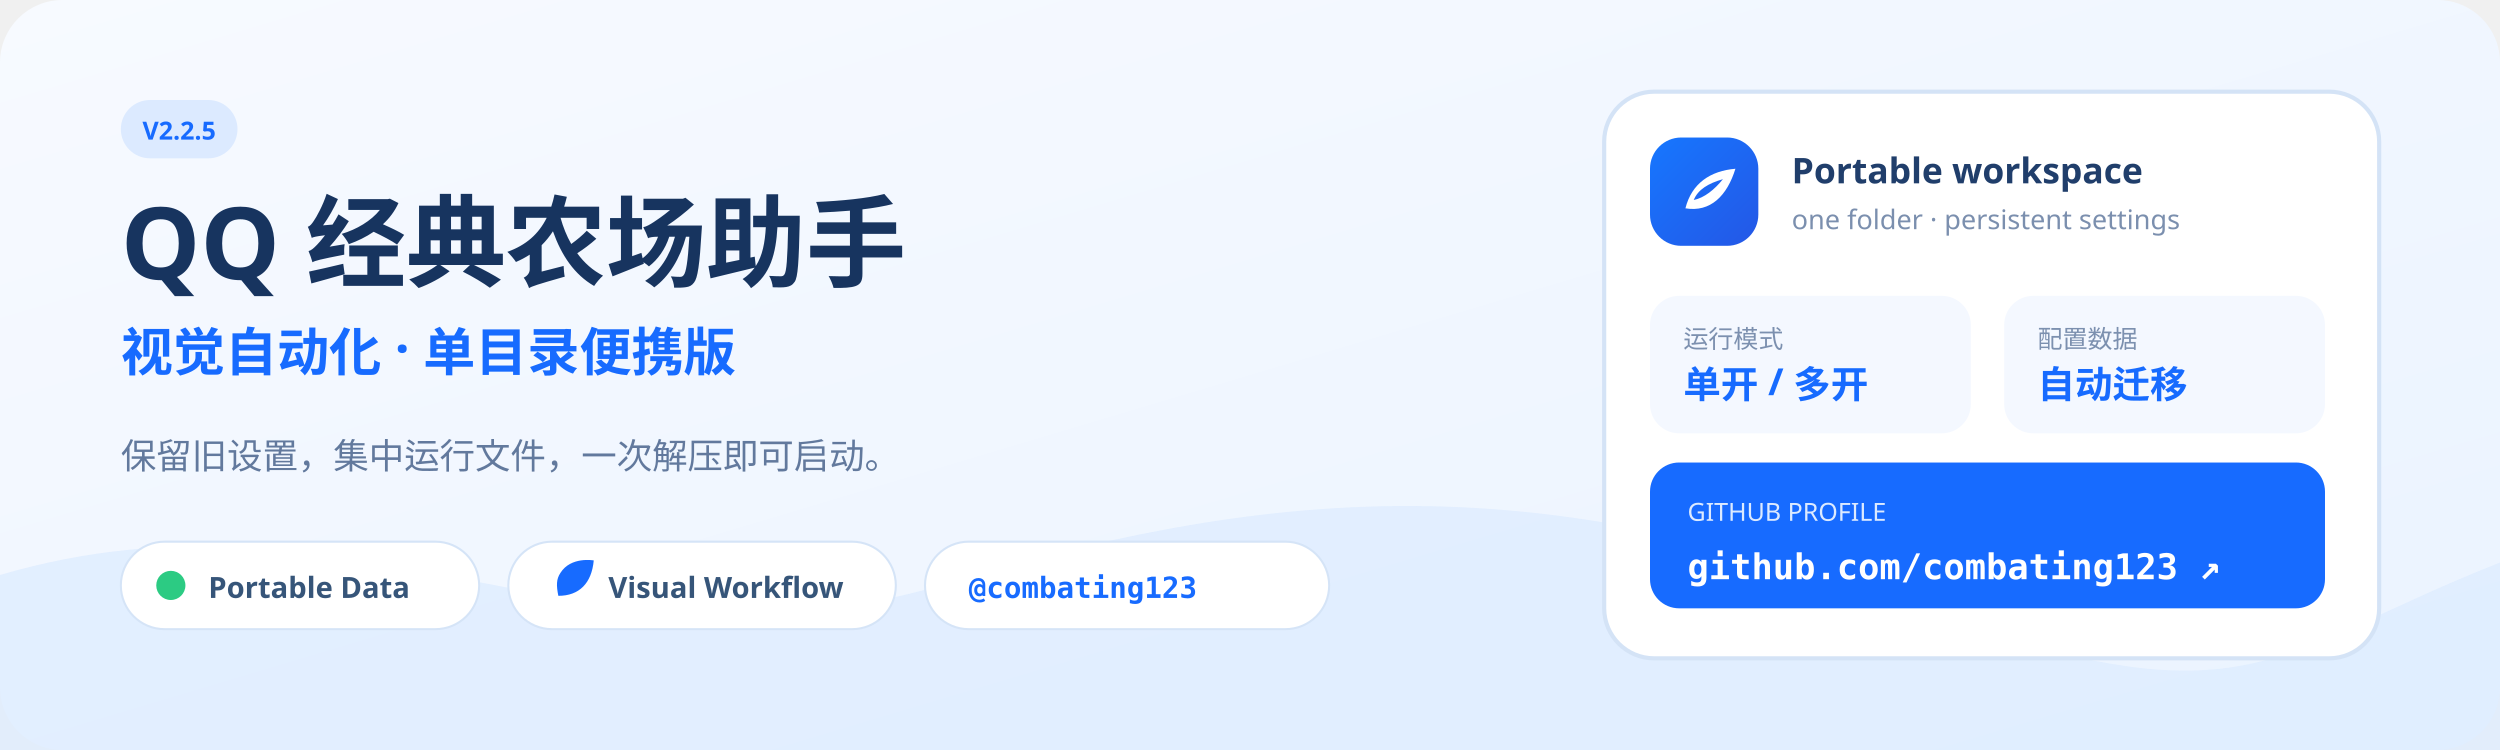
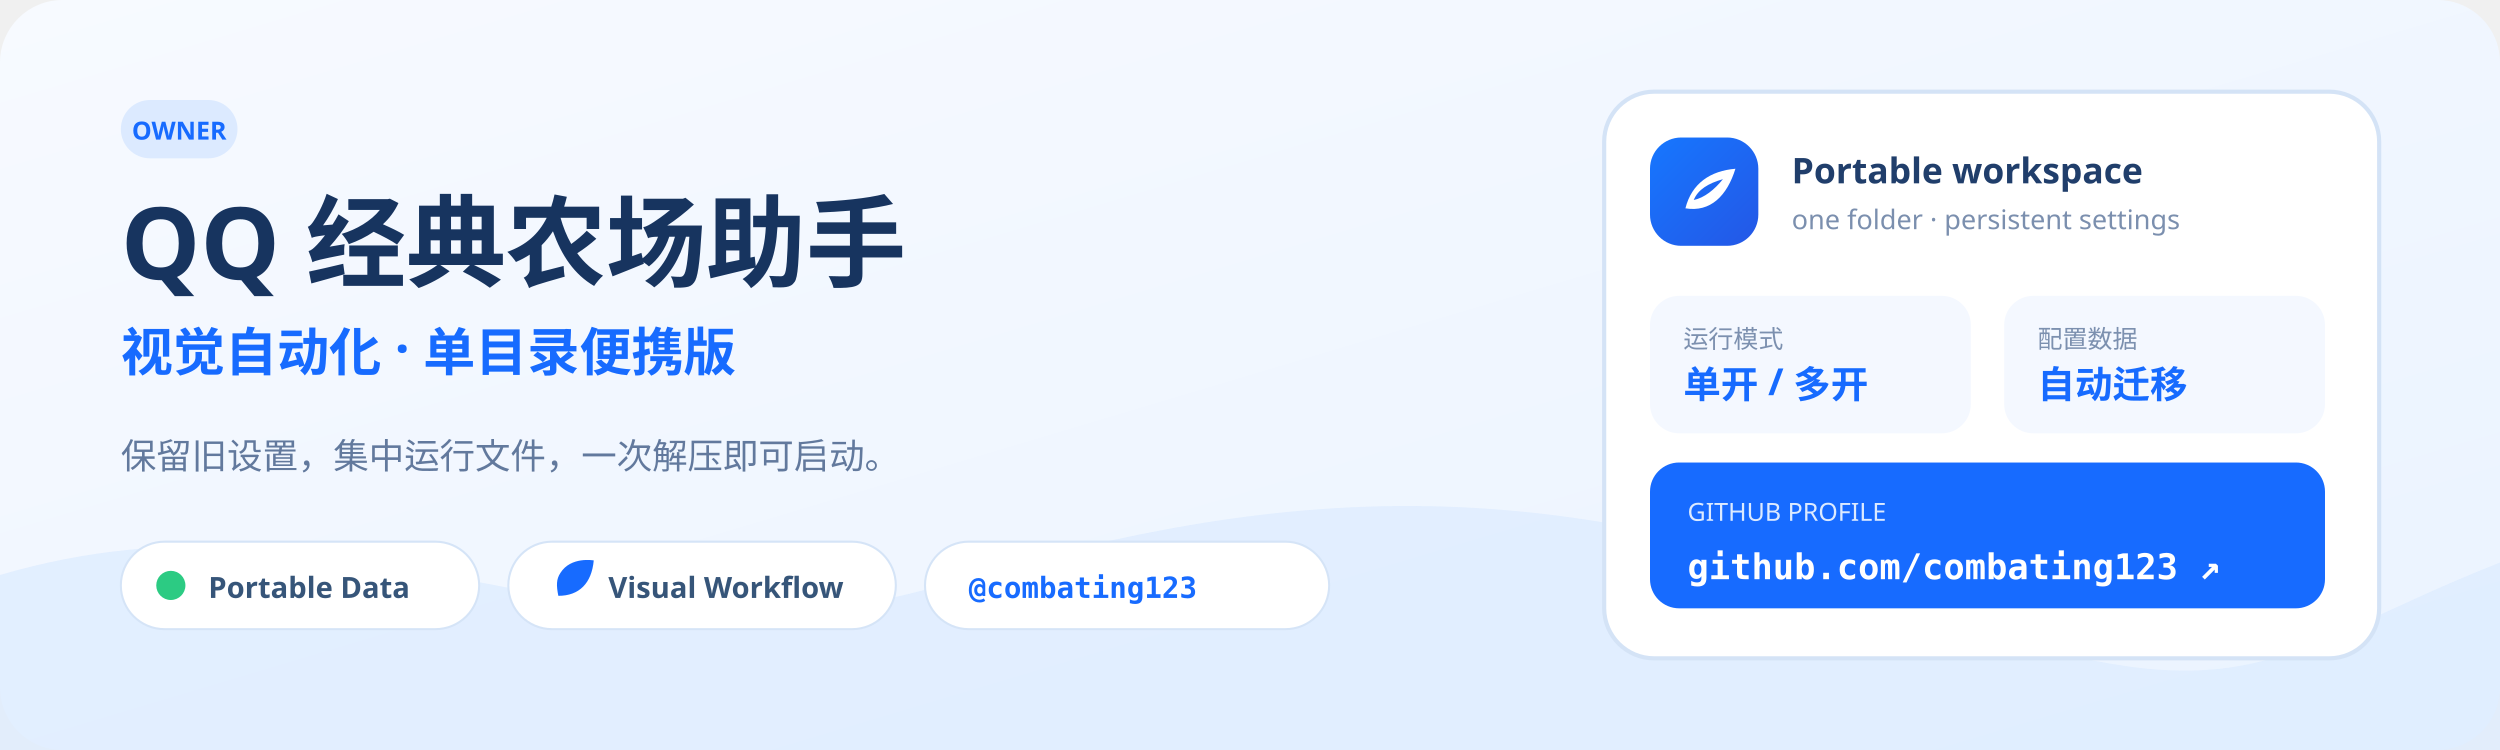
<svg xmlns="http://www.w3.org/2000/svg" width="1200" height="360" viewBox="0 0 1200 360" role="img" aria-labelledby="title desc">
  <defs>
    <linearGradient id="bg" x1="0" y1="0" x2="1" y2="1">
      <stop offset="0" stop-color="#F7FAFF" />
      <stop offset="1" stop-color="#EAF3FF" />
    </linearGradient>
    <linearGradient id="blue" x1="0" y1="0" x2="1" y2="1">
      <stop offset="0" stop-color="#1677FF" />
      <stop offset="1" stop-color="#2457E6" />
    </linearGradient>
  </defs>
  <rect width="1200" height="360" rx="30" fill="url(#bg)" />
  <path d="M0 276 C170 226 282 332 455 280 S748 230 914 290 S1086 315 1200 270 V360 H0Z" fill="#DCEBFF" opacity=".72" />
  <g transform="translate(58 48)">
    <rect width="56" height="28" rx="14" fill="#DCEAFF" />
-     <text x="28" y="19" text-anchor="middle" font-family="Segoe UI, PingFang SC, sans-serif" font-size="12" font-weight="700" fill="#176BFF">V2.2.5</text>
+     <text x="28" y="19" text-anchor="middle" font-family="Segoe UI, PingFang SC, sans-serif" font-size="12" font-weight="700" fill="#176BFF">OWNER</text>
    <text x="0" y="86" font-family="Segoe UI, PingFang SC, sans-serif" font-size="48" font-weight="800" fill="#17345F">QQ 经典农场助手</text>
    <text x="0" y="130" font-family="Segoe UI, PingFang SC, sans-serif" font-size="25" font-weight="650" fill="#176BFF">视觉自动化 · 单目录便携版</text>
    <text x="0" y="177" font-family="Segoe UI, PingFang SC, sans-serif" font-size="17" fill="#62799D">保留旧设置，集中运行文件，一次解压即可启动。</text>
    <g transform="translate(0 212)">
      <rect width="172" height="42" rx="21" fill="#FFFFFF" stroke="#D5E4F7" />
      <circle cx="24" cy="21" r="7" fill="#2CCB83" />
      <text x="42" y="27" font-family="Segoe UI, PingFang SC, sans-serif" font-size="14" font-weight="650" fill="#365579">Portable Data</text>
      <rect x="186" width="186" height="42" rx="21" fill="#FFFFFF" stroke="#D5E4F7" />
      <path d="M211 15c5-8 16-6 16-6-1 11-7 17-17 17-1-5-1-8 1-11Z" fill="#176BFF" />
      <text x="234" y="27" font-family="Segoe UI, PingFang SC, sans-serif" font-size="14" font-weight="650" fill="#365579">Visual Workflow</text>
      <rect x="386" width="194" height="42" rx="21" fill="#FFFFFF" stroke="#D5E4F7" />
      <text x="407" y="27" font-family="ui-monospace,Consolas,monospace" font-size="14" font-weight="700" fill="#176BFF">@combating123</text>
    </g>
  </g>
  <g transform="translate(770 44)">
    <rect width="372" height="272" rx="24" fill="#FFFFFF" stroke="#D4E3F6" stroke-width="2" />
    <rect x="22" y="22" width="52" height="52" rx="15" fill="url(#blue)" />
    <path d="M39 56c3-12 12-18 24-19-4 13-12 21-24 19Zm4-4c5-1 10-5 14-10-7 2-12 5-14 10Z" fill="#FFFFFF" />
    <text x="90" y="44" font-family="Segoe UI, PingFang SC, sans-serif" font-size="17" font-weight="750" fill="#203E6B">Portable workspace</text>
    <text x="90" y="66" font-family="Segoe UI, PingFang SC, sans-serif" font-size="13" fill="#7B8FAE">one folder · persistent settings</text>
    <g transform="translate(22 98)">
      <rect width="154" height="66" rx="14" fill="#F4F8FF" />
      <text x="16" y="25" font-family="Segoe UI, PingFang SC, sans-serif" font-size="12" fill="#7C90AF">运行模式</text>
      <text x="16" y="49" font-family="Segoe UI, PingFang SC, sans-serif" font-size="18" font-weight="750" fill="#176BFF">单开 / 多开</text>
      <rect x="170" width="154" height="66" rx="14" fill="#F4F8FF" />
      <text x="186" y="25" font-family="Segoe UI, PingFang SC, sans-serif" font-size="12" fill="#7C90AF">配置数据</text>
      <text x="186" y="49" font-family="Segoe UI, PingFang SC, sans-serif" font-size="18" font-weight="750" fill="#176BFF">自动迁移</text>
      <rect y="80" width="324" height="70" rx="14" fill="#176BFF" />
      <text x="18" y="108" font-family="Segoe UI, PingFang SC, sans-serif" font-size="12" fill="#DCEAFF">GITHUB PROFILE</text>
      <text x="18" y="136" font-family="ui-monospace,Consolas,monospace" font-size="17" font-weight="700" fill="#FFFFFF">github.com/combating123 ↗</text>
    </g>
  </g>
</svg>
